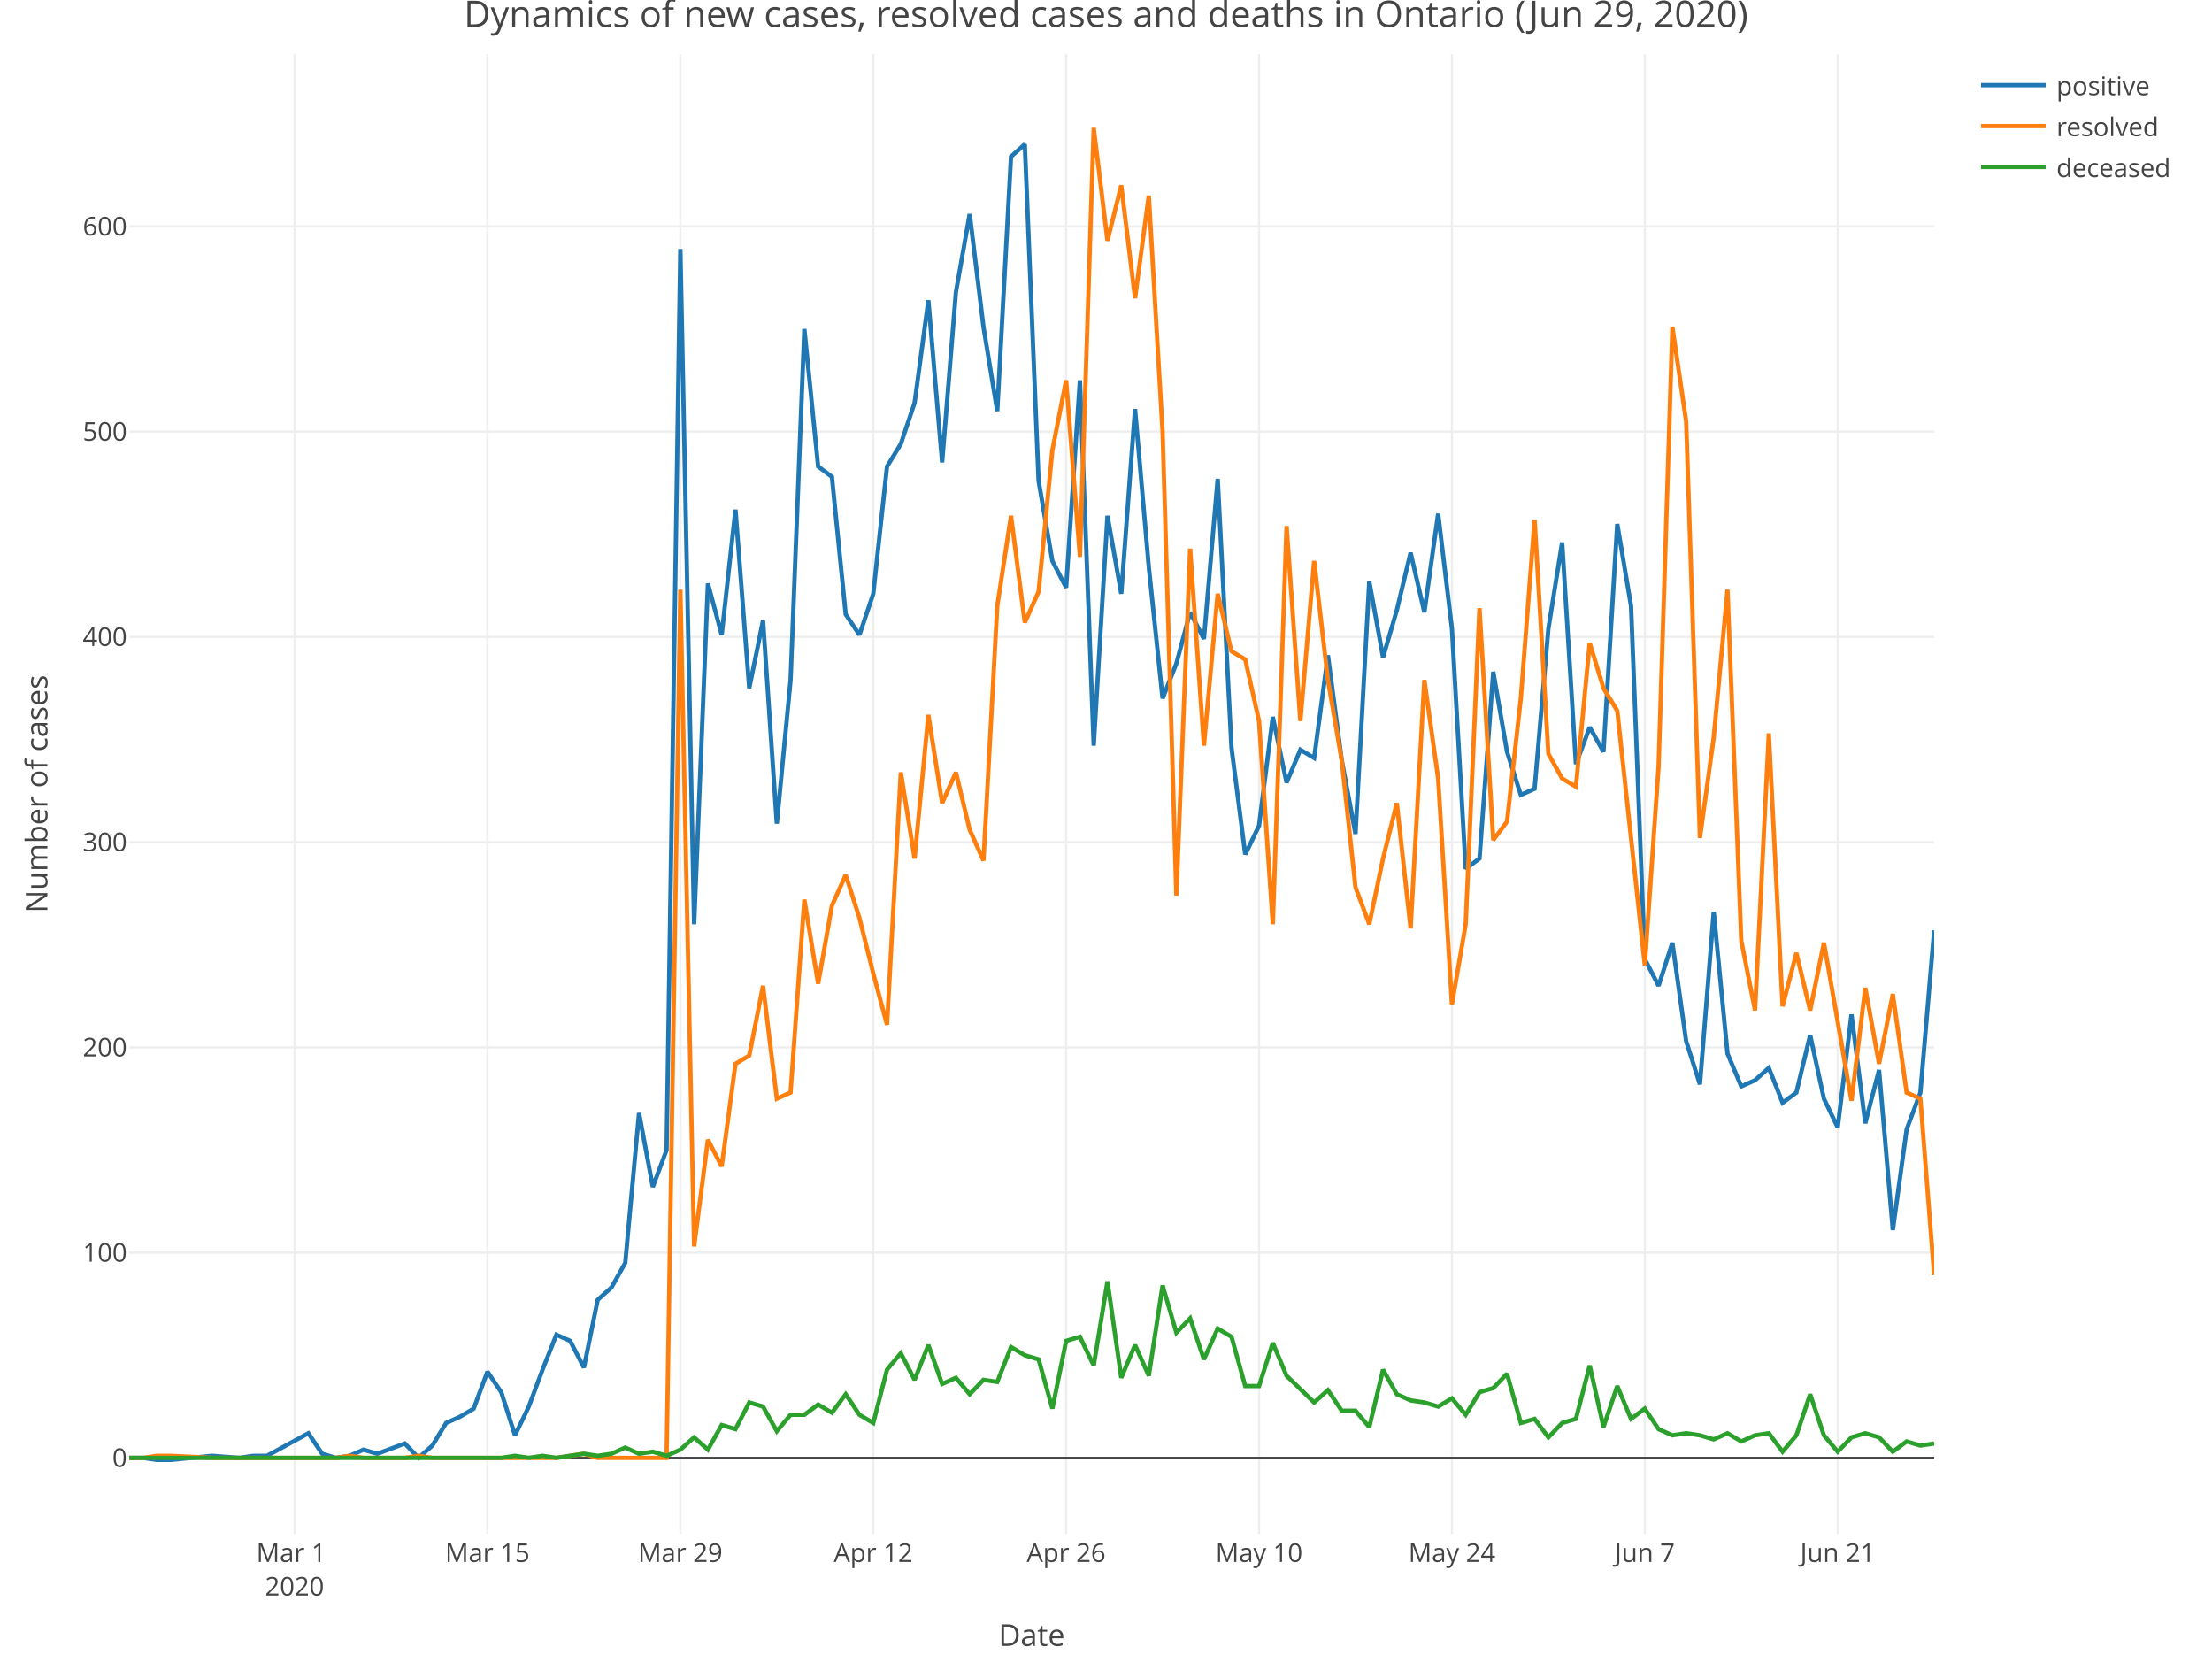
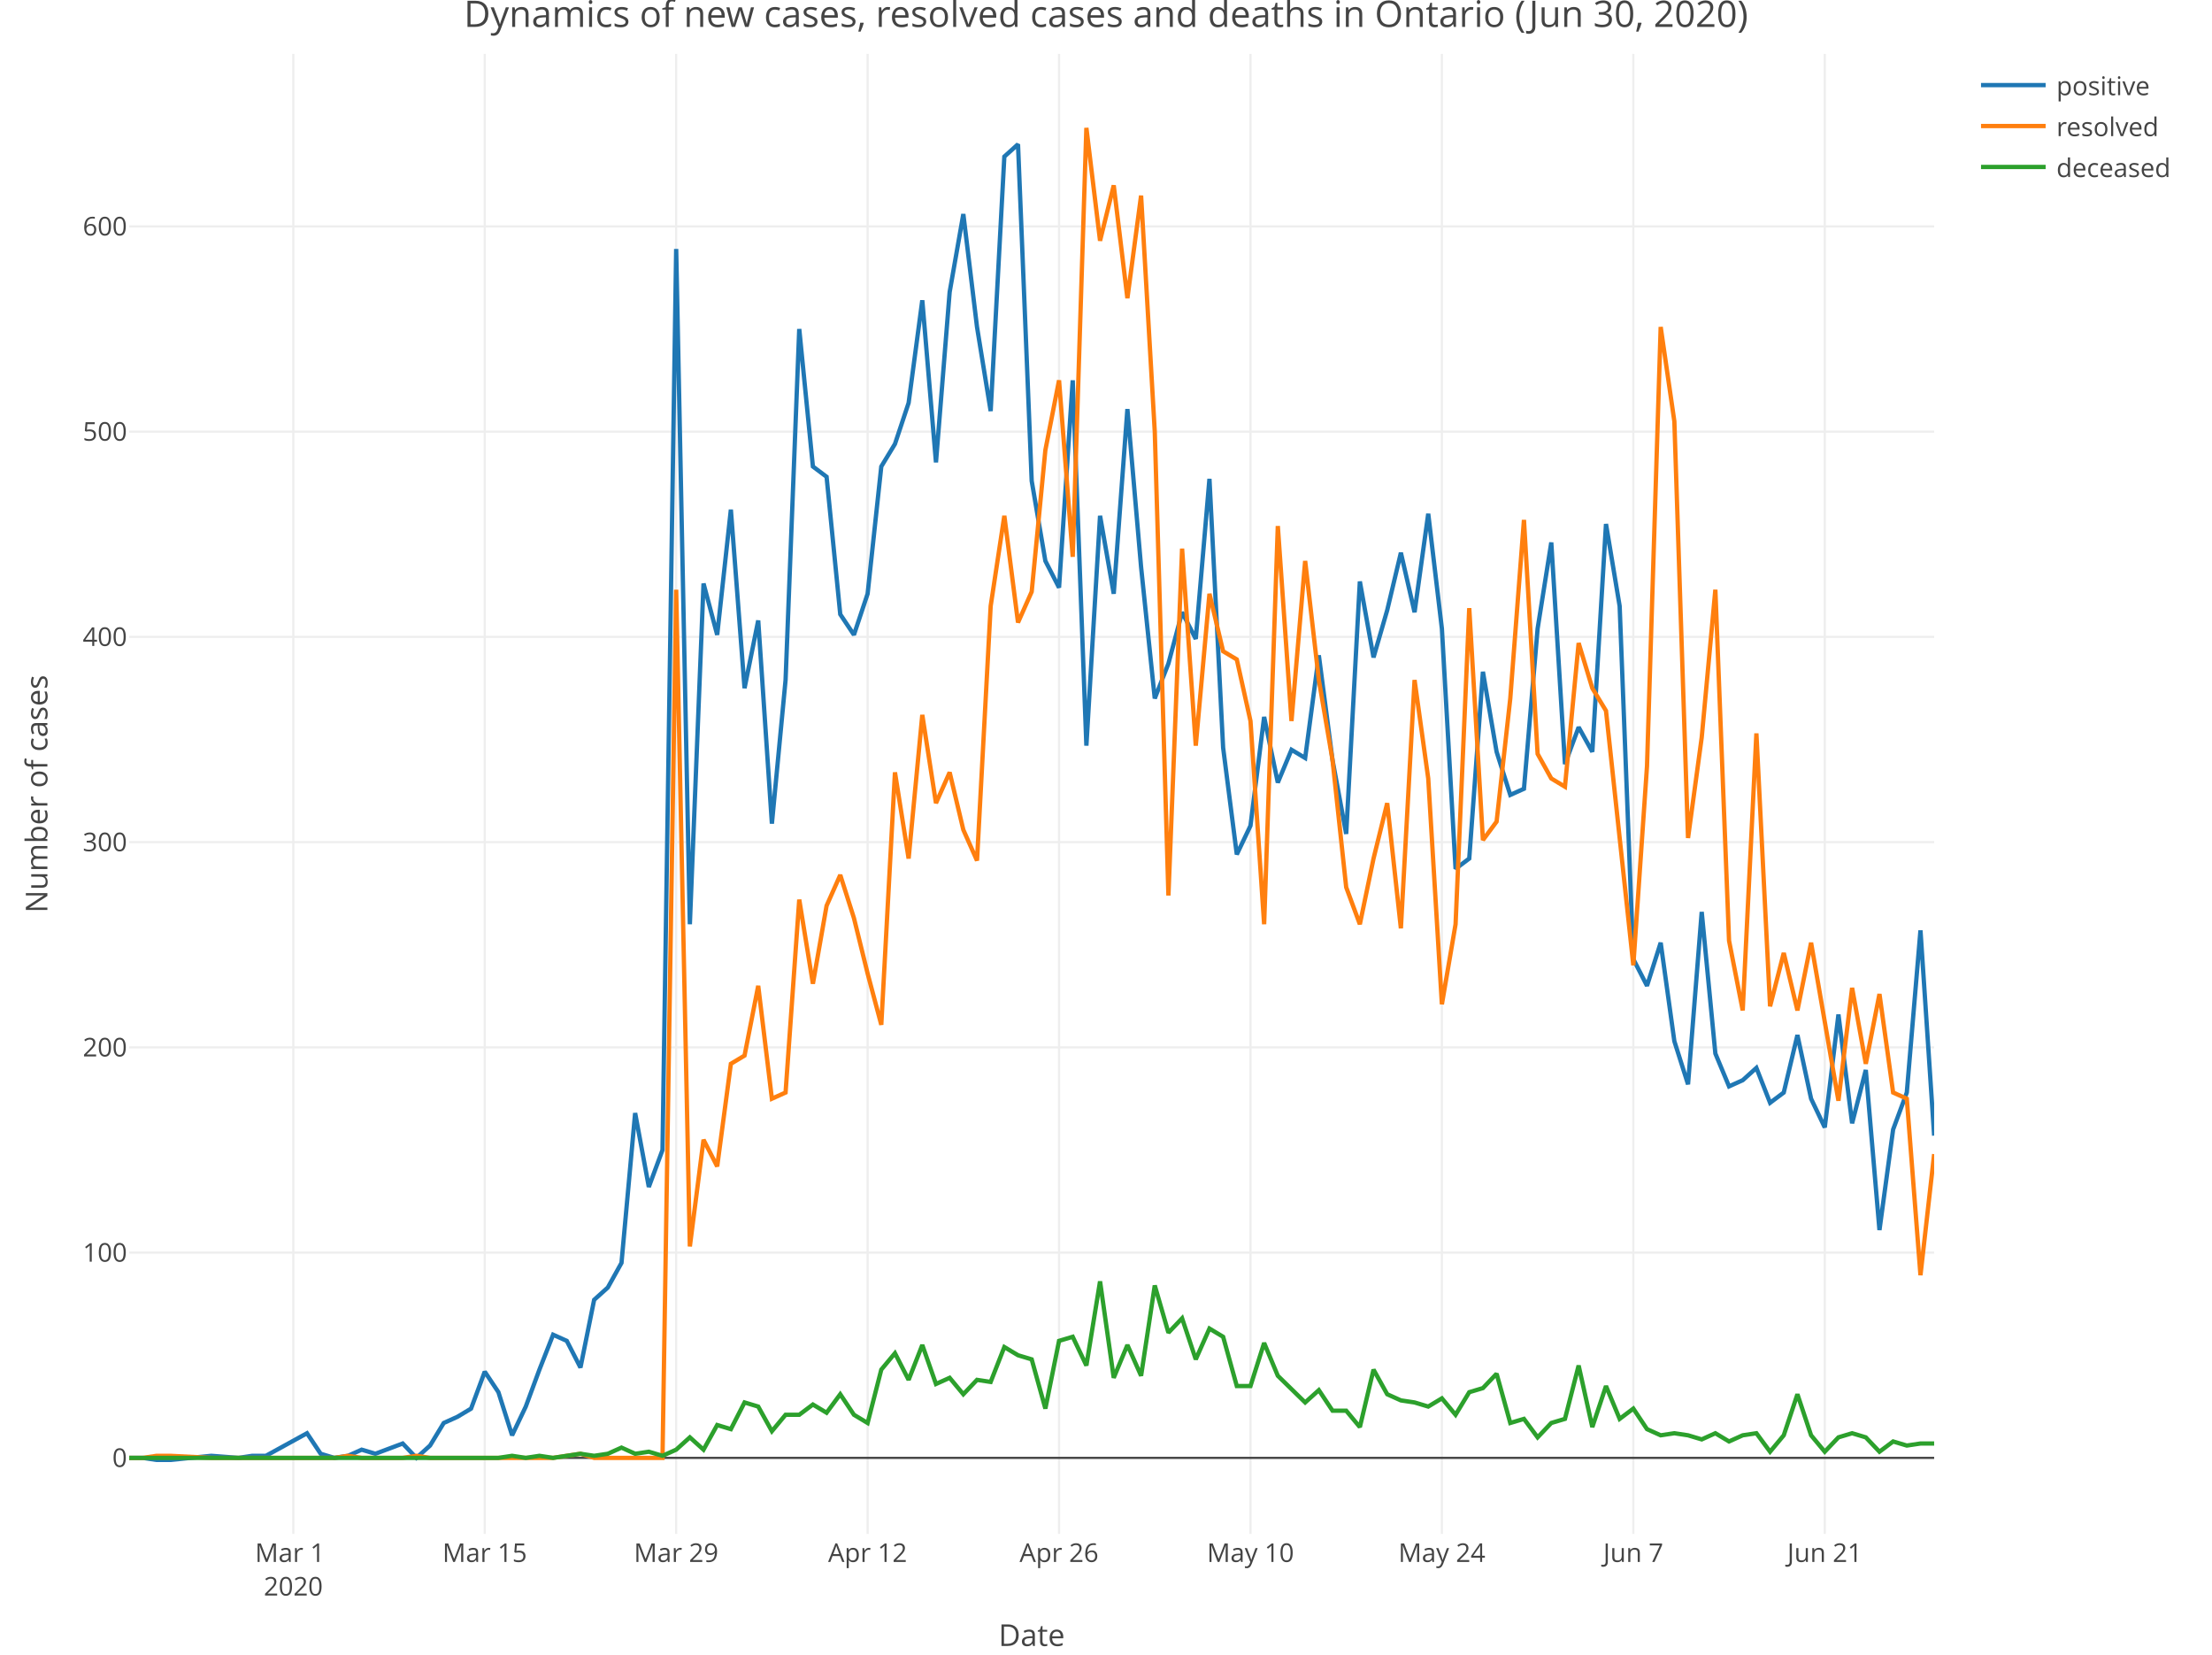
<svg xmlns="http://www.w3.org/2000/svg" class="main-svg" width="1027" height="768" style="" viewBox="0 0 1027 768">
  <rect x="0" y="0" width="1027" height="768" style="fill: rgb(255, 255, 255); fill-opacity: 1;" />
-   <defs id="defs-26d719">
+   <defs id="defs-97596e">
    <g class="clips">
-       <clipPath id="clip26d719xyplot" class="plotclip">
+       <clipPath id="clip97596exyplot" class="plotclip">
        <rect width="838" height="687" />
      </clipPath>
-       <clipPath class="axesclip" id="clip26d719x">
+       <clipPath class="axesclip" id="clip97596ex">
        <rect x="60" y="0" width="838" height="768" />
      </clipPath>
-       <clipPath class="axesclip" id="clip26d719y">
+       <clipPath class="axesclip" id="clip97596ey">
        <rect x="0" y="25" width="1027" height="687" />
      </clipPath>
-       <clipPath class="axesclip" id="clip26d719xy">
+       <clipPath class="axesclip" id="clip97596exy">
        <rect x="60" y="25" width="838" height="687" />
      </clipPath>
    </g>
    <g class="gradients" />
  </defs>
  <g class="bglayer" />
  <g class="layer-below">
    <g class="imagelayer" />
    <g class="shapelayer" />
  </g>
  <g class="cartesianlayer">
    <g class="subplot xy">
      <g class="layer-subplot">
        <g class="shapelayer" />
        <g class="imagelayer" />
      </g>
      <g class="gridlayer">
        <g class="x">
-           <path class="xgrid crisp" transform="translate(136.76,0)" d="M0,25v687" style="stroke: rgb(238, 238, 238); stroke-opacity: 1; stroke-width: 1px;" />
-           <path class="xgrid crisp" transform="translate(226.32,0)" d="M0,25v687" style="stroke: rgb(238, 238, 238); stroke-opacity: 1; stroke-width: 1px;" />
-           <path class="xgrid crisp" transform="translate(315.88,0)" d="M0,25v687" style="stroke: rgb(238, 238, 238); stroke-opacity: 1; stroke-width: 1px;" />
-           <path class="xgrid crisp" transform="translate(405.44,0)" d="M0,25v687" style="stroke: rgb(238, 238, 238); stroke-opacity: 1; stroke-width: 1px;" />
-           <path class="xgrid crisp" transform="translate(494.99,0)" d="M0,25v687" style="stroke: rgb(238, 238, 238); stroke-opacity: 1; stroke-width: 1px;" />
-           <path class="xgrid crisp" transform="translate(584.55,0)" d="M0,25v687" style="stroke: rgb(238, 238, 238); stroke-opacity: 1; stroke-width: 1px;" />
-           <path class="xgrid crisp" transform="translate(674.11,0)" d="M0,25v687" style="stroke: rgb(238, 238, 238); stroke-opacity: 1; stroke-width: 1px;" />
-           <path class="xgrid crisp" transform="translate(763.66,0)" d="M0,25v687" style="stroke: rgb(238, 238, 238); stroke-opacity: 1; stroke-width: 1px;" />
-           <path class="xgrid crisp" transform="translate(853.22,0)" d="M0,25v687" style="stroke: rgb(238, 238, 238); stroke-opacity: 1; stroke-width: 1px;" />
+           <path class="xgrid crisp" transform="translate(136.18,0)" d="M0,25v687" style="stroke: rgb(238, 238, 238); stroke-opacity: 1; stroke-width: 1px;" />
+           <path class="xgrid crisp" transform="translate(225.06,0)" d="M0,25v687" style="stroke: rgb(238, 238, 238); stroke-opacity: 1; stroke-width: 1px;" />
+           <path class="xgrid crisp" transform="translate(313.94,0)" d="M0,25v687" style="stroke: rgb(238, 238, 238); stroke-opacity: 1; stroke-width: 1px;" />
+           <path class="xgrid crisp" transform="translate(402.82,0)" d="M0,25v687" style="stroke: rgb(238, 238, 238); stroke-opacity: 1; stroke-width: 1px;" />
+           <path class="xgrid crisp" transform="translate(491.7,0)" d="M0,25v687" style="stroke: rgb(238, 238, 238); stroke-opacity: 1; stroke-width: 1px;" />
+           <path class="xgrid crisp" transform="translate(580.58,0)" d="M0,25v687" style="stroke: rgb(238, 238, 238); stroke-opacity: 1; stroke-width: 1px;" />
+           <path class="xgrid crisp" transform="translate(669.45,0)" d="M0,25v687" style="stroke: rgb(238, 238, 238); stroke-opacity: 1; stroke-width: 1px;" />
+           <path class="xgrid crisp" transform="translate(758.33,0)" d="M0,25v687" style="stroke: rgb(238, 238, 238); stroke-opacity: 1; stroke-width: 1px;" />
+           <path class="xgrid crisp" transform="translate(847.21,0)" d="M0,25v687" style="stroke: rgb(238, 238, 238); stroke-opacity: 1; stroke-width: 1px;" />
        </g>
        <g class="y">
          <path class="ygrid crisp" transform="translate(0,581.43)" d="M60,0h838" style="stroke: rgb(238, 238, 238); stroke-opacity: 1; stroke-width: 1px;" />
          <path class="ygrid crisp" transform="translate(0,486.16)" d="M60,0h838" style="stroke: rgb(238, 238, 238); stroke-opacity: 1; stroke-width: 1px;" />
          <path class="ygrid crisp" transform="translate(0,390.89)" d="M60,0h838" style="stroke: rgb(238, 238, 238); stroke-opacity: 1; stroke-width: 1px;" />
          <path class="ygrid crisp" transform="translate(0,295.62)" d="M60,0h838" style="stroke: rgb(238, 238, 238); stroke-opacity: 1; stroke-width: 1px;" />
          <path class="ygrid crisp" transform="translate(0,200.35)" d="M60,0h838" style="stroke: rgb(238, 238, 238); stroke-opacity: 1; stroke-width: 1px;" />
          <path class="ygrid crisp" transform="translate(0,105.08)" d="M60,0h838" style="stroke: rgb(238, 238, 238); stroke-opacity: 1; stroke-width: 1px;" />
        </g>
      </g>
      <g class="zerolinelayer">
        <path class="yzl zl crisp" transform="translate(0,676.7)" d="M60,0h838" style="stroke: rgb(68, 68, 68); stroke-opacity: 1; stroke-width: 1px;" />
      </g>
      <path class="xlines-below" />
      <path class="ylines-below" />
      <g class="overlines-below" />
      <g class="xaxislayer-below" />
      <g class="yaxislayer-below" />
      <g class="overaxes-below" />
-       <g class="plot" transform="translate(60, 25)" clip-path="url('#clip26d719xyplot')">
+       <g class="plot" transform="translate(60, 25)" clip-path="url('#clip97596exyplot')">
        <g class="scatterlayer mlayer">
-           <g class="trace scatter trace3f5708" style="stroke-miterlimit: 2; opacity: 1;">
+           <g class="trace scatter trace40c49a" style="stroke-miterlimit: 2; opacity: 1;">
            <g class="fills" />
            <g class="errorbars" />
            <g class="lines">
-               <path class="js-line" d="M0,651.7L6.4,651.7L12.79,652.65L19.19,652.65L38.38,650.74L51.18,651.7L57.57,650.74L63.97,650.74L83.16,640.26L89.56,649.79L95.95,651.7L102.35,650.74L108.75,647.89L115.15,649.79L127.94,645.03L134.34,651.7L140.73,645.98L147.13,635.5L153.53,632.64L159.92,628.83L166.32,611.68L172.72,621.21L179.11,641.22L185.51,627.88L191.91,610.73L198.31,594.54L204.7,597.39L211.1,609.78L217.5,578.34L223.89,572.62L230.29,561.19L236.69,491.64L243.08,525.94L249.48,508.79L255.88,90.56L262.27,404L268.67,245.85L275.07,269.67L281.47,211.55L287.86,294.44L294.26,263L300.66,357.31L307.05,290.63L313.45,127.71L319.85,191.54L326.24,196.31L332.64,260.14L339.04,269.67L345.44,250.61L351.83,191.54L358.23,181.07L364.63,162.01L371.02,114.38L377.42,189.64L383.82,110.57L390.21,74.36L396.61,126.76L403.01,165.82L409.4,47.69L415.8,41.97L422.2,198.21L428.6,235.37L434.99,247.75L441.39,151.53L447.79,321.11L454.18,214.41L460.58,250.61L466.98,164.87L473.37,238.23L479.77,299.2L486.17,283L492.56,259.19L498.96,271.57L505.36,197.26L511.76,322.06L518.15,371.6L524.55,358.27L530.95,307.77L537.34,338.26L543.74,323.02L550.14,326.83L556.53,279.19L562.93,327.78L569.33,362.08L575.73,244.9L582.12,280.15L588.52,258.23L594.92,231.56L601.31,259.19L607.71,213.46L614.11,266.81L620.5,378.27L626.9,373.51L633.3,286.81L639.69,323.97L646.09,343.98L652.49,341.12L658.89,266.81L665.28,226.79L671.68,329.69L678.08,312.54L684.47,323.97L690.87,218.22L697.27,256.33L703.66,420.19L710.06,432.58L716.46,412.57L722.85,458.3L729.25,478.31L735.65,398.28L742.05,464.02L748.44,479.26L754.84,476.4L761.24,470.68L767.63,486.88L774.03,482.12L780.43,455.44L786.82,484.98L793.22,498.31L799.62,445.91L806.02,496.41L812.41,471.64L818.81,545.95L825.21,499.27L831.6,482.12L838,406.85" style="vector-effect: non-scaling-stroke; fill: none; stroke: rgb(31, 119, 180); stroke-opacity: 1; stroke-width: 2px; opacity: 1;" />
+               <path class="js-line" d="M0,651.7L6.35,651.7L12.7,652.65L19.05,652.65L38.09,650.74L50.79,651.7L57.14,650.74L63.48,650.74L82.53,640.26L88.88,649.79L95.23,651.7L101.58,650.74L107.92,647.89L114.27,649.79L126.97,645.03L133.32,651.7L139.67,645.98L146.02,635.5L152.36,632.64L158.71,628.83L165.06,611.68L171.41,621.21L177.76,641.22L184.11,627.88L190.45,610.73L196.8,594.54L203.15,597.39L209.5,609.78L215.85,578.34L222.2,572.62L228.55,561.19L234.89,491.64L241.24,525.94L247.59,508.79L253.94,90.56L260.29,404L266.64,245.85L272.98,269.67L279.33,211.55L285.68,294.44L292.03,263L298.38,357.31L304.73,290.63L311.08,127.71L317.42,191.54L323.77,196.31L330.12,260.14L336.47,269.67L342.82,250.61L349.17,191.54L355.52,181.07L361.86,162.01L368.21,114.38L374.56,189.64L380.91,110.57L387.26,74.36L393.61,126.76L399.95,165.82L406.3,47.69L412.65,41.97L419,198.21L425.35,235.37L431.7,247.75L438.05,151.53L444.39,321.11L450.74,214.41L457.09,250.61L463.44,164.87L469.79,238.23L476.14,299.2L482.48,283L488.83,259.19L495.18,271.57L501.53,197.26L507.88,322.06L514.23,371.6L520.58,358.27L526.92,307.77L533.27,338.26L539.62,323.02L545.97,326.83L552.32,279.19L558.67,327.78L565.02,362.08L571.36,244.9L577.71,280.15L584.06,258.23L590.41,231.56L596.76,259.19L603.11,213.46L609.45,266.81L615.8,378.27L622.15,373.51L628.5,286.81L634.85,323.97L641.2,343.98L647.55,341.12L653.89,266.81L660.24,226.79L666.59,329.69L672.94,312.54L679.29,323.97L685.64,218.22L691.98,256.33L698.33,420.19L704.68,432.58L711.03,412.57L717.38,458.3L723.73,478.31L730.08,398.28L736.42,464.02L742.77,479.26L749.12,476.4L755.47,470.68L761.82,486.88L768.17,482.12L774.52,455.44L780.86,484.98L787.21,498.31L793.56,445.91L799.91,496.41L806.26,471.64L812.61,545.95L818.95,499.27L825.3,482.12L831.65,406.85L838,502.12" style="vector-effect: non-scaling-stroke; fill: none; stroke: rgb(31, 119, 180); stroke-opacity: 1; stroke-width: 2px; opacity: 1;" />
            </g>
            <g class="points" />
            <g class="text" />
          </g>
-           <g class="trace scatter tracef3fd5f" style="stroke-miterlimit: 2; opacity: 1;">
+           <g class="trace scatter trace48da63" style="stroke-miterlimit: 2; opacity: 1;">
            <g class="fills" />
            <g class="errorbars" />
            <g class="lines">
-               <path class="js-line" d="M0,651.7L6.4,651.7L12.79,650.74L19.19,650.74L38.38,651.7L95.95,651.7L102.35,650.74L108.75,651.7L115.15,651.7L127.94,651.7L134.34,650.74L140.73,651.7L147.13,651.7L198.31,651.7L204.7,650.74L211.1,649.79L217.5,651.7L249.48,651.7L255.88,248.71L262.27,553.57L268.67,504.03L275.07,516.41L281.47,468.78L287.86,464.97L294.26,432.58L300.66,484.98L307.05,482.12L313.45,392.56L319.85,431.62L326.24,395.42L332.64,381.13L339.04,401.14L345.44,426.86L351.83,450.68L358.23,333.5L364.63,373.51L371.02,306.82L377.42,347.79L383.82,333.5L390.21,360.17L396.61,374.46L403.01,256.33L409.4,214.41L415.8,263.95L422.2,249.66L428.6,183.92L434.99,151.53L441.39,233.46L447.79,34.35L454.18,86.75L460.58,61.03L466.98,113.42L473.37,65.79L479.77,175.35L486.17,390.66L492.56,229.65L498.96,321.11L505.36,250.61L511.76,277.29L518.15,281.1L524.55,309.68L530.95,404L537.34,219.17L543.74,309.68L550.14,235.37L556.53,290.63L562.93,327.78L569.33,386.85L575.73,404L582.12,373.51L588.52,347.79L594.92,405.9L601.31,290.63L607.71,336.35L614.11,441.15L620.5,404L626.9,257.28L633.3,364.94L639.69,356.36L646.09,299.2L652.49,216.32L658.89,324.92L665.28,336.35L671.68,340.17L678.08,273.48L684.47,294.44L690.87,304.92L703.66,423.05L710.06,330.64L716.46,126.76L722.85,170.59L729.25,363.98L735.65,317.3L742.05,248.71L748.44,411.62L754.84,444.01L761.24,315.4L767.63,442.1L774.03,417.33L780.43,444.01L786.82,412.57L799.62,485.93L806.02,433.53L812.41,468.78L818.81,436.39L825.21,482.12L831.6,484.98L838,566.91" style="vector-effect: non-scaling-stroke; fill: none; stroke: rgb(255, 127, 14); stroke-opacity: 1; stroke-width: 2px; opacity: 1;" />
+               <path class="js-line" d="M0,651.7L6.35,651.7L12.7,650.74L19.05,650.74L38.09,651.7L95.23,651.7L101.58,650.74L107.92,651.7L114.27,651.7L126.97,651.7L133.32,650.74L139.67,651.7L146.02,651.7L196.8,651.7L203.15,650.74L209.5,649.79L215.85,651.7L247.59,651.7L253.94,248.71L260.29,553.57L266.64,504.03L272.98,516.41L279.33,468.78L285.68,464.97L292.03,432.58L298.38,484.98L304.73,482.12L311.08,392.56L317.42,431.62L323.77,395.42L330.12,381.13L336.47,401.14L342.82,426.86L349.17,450.68L355.52,333.5L361.86,373.51L368.21,306.82L374.56,347.79L380.91,333.5L387.26,360.17L393.61,374.46L399.95,256.33L406.3,214.41L412.65,263.95L419,249.66L425.35,183.92L431.7,151.53L438.05,233.46L444.39,34.35L450.74,86.75L457.09,61.03L463.44,113.42L469.79,65.79L476.14,175.35L482.48,390.66L488.83,229.65L495.18,321.11L501.53,250.61L507.88,277.29L514.23,281.1L520.58,309.68L526.92,404L533.27,219.17L539.62,309.68L545.97,235.37L552.32,290.63L558.67,327.78L565.02,386.85L571.36,404L577.71,373.51L584.06,347.79L590.41,405.9L596.76,290.63L603.11,336.35L609.45,441.15L615.8,404L622.15,257.28L628.5,364.94L634.85,356.36L641.2,299.2L647.55,216.32L653.89,324.92L660.24,336.35L666.59,340.17L672.94,273.48L679.29,294.44L685.64,304.92L698.33,423.05L704.68,330.64L711.03,126.76L717.38,170.59L723.73,363.98L730.08,317.3L736.42,248.71L742.77,411.62L749.12,444.01L755.47,315.4L761.82,442.1L768.17,417.33L774.52,444.01L780.86,412.57L793.56,485.93L799.91,433.53L806.26,468.78L812.61,436.39L818.95,482.12L825.3,484.98L831.65,566.91L838,510.7" style="vector-effect: non-scaling-stroke; fill: none; stroke: rgb(255, 127, 14); stroke-opacity: 1; stroke-width: 2px; opacity: 1;" />
            </g>
            <g class="points" />
            <g class="text" />
          </g>
-           <g class="trace scatter trace56d0e1" style="stroke-miterlimit: 2; opacity: 1;">
+           <g class="trace scatter trace7e7957" style="stroke-miterlimit: 2; opacity: 1;">
            <g class="fills" />
            <g class="errorbars" />
            <g class="lines">
-               <path class="js-line" d="M0,651.7L172.72,651.7L179.11,650.74L185.51,651.7L191.91,650.74L198.31,651.7L204.7,650.74L211.1,649.79L217.5,650.74L223.89,649.79L230.29,646.93L236.69,649.79L243.08,648.84L249.48,650.74L255.88,647.89L262.27,642.17L268.67,647.89L275.07,636.45L281.47,638.36L287.86,625.97L294.26,627.88L300.66,639.31L307.05,631.69L313.45,631.69L319.85,626.93L326.24,630.74L332.64,622.16L339.04,631.69L345.44,635.5L351.83,610.73L358.23,603.11L364.63,615.49L371.02,599.3L377.42,617.4L383.82,614.54L390.21,622.16L396.61,615.49L403.01,616.45L409.4,600.25L415.8,604.06L422.2,605.97L428.6,628.83L434.99,597.39L441.39,595.49L447.79,608.83L454.18,569.77L460.58,614.54L466.98,599.3L473.37,613.59L479.77,571.67L486.17,593.58L492.56,586.91L498.96,605.97L505.36,591.68L511.76,595.49L518.15,618.35L524.55,618.35L530.95,598.35L537.34,613.59L550.14,625.97L556.53,620.26L562.93,629.79L569.33,629.79L575.73,637.41L582.12,610.73L588.52,622.16L594.92,625.02L601.31,625.97L607.71,627.88L614.11,624.07L620.5,631.69L626.9,621.21L633.3,619.31L639.69,612.64L646.09,635.5L652.49,633.6L658.89,642.17L665.28,635.5L671.68,633.6L678.08,608.83L684.47,637.41L690.87,618.35L697.27,633.6L703.66,628.83L710.06,638.36L716.46,641.22L722.85,640.26L729.25,641.22L735.65,643.12L742.05,640.26L748.44,644.08L754.84,641.22L761.24,640.26L767.63,648.84L774.03,641.22L780.43,622.16L786.82,641.22L793.22,648.84L799.62,642.17L806.02,640.26L812.41,642.17L818.81,648.84L825.21,644.08L831.6,645.98L838,645.03" style="vector-effect: non-scaling-stroke; fill: none; stroke: rgb(44, 160, 44); stroke-opacity: 1; stroke-width: 2px; opacity: 1;" />
+               <path class="js-line" d="M0,651.7L171.41,651.7L177.76,650.74L184.11,651.7L190.45,650.74L196.8,651.7L203.15,650.74L209.5,649.79L215.85,650.74L222.2,649.79L228.55,646.93L234.89,649.79L241.24,648.84L247.59,650.74L253.94,647.89L260.29,642.17L266.64,647.89L272.98,636.45L279.33,638.36L285.68,625.97L292.03,627.88L298.38,639.31L304.73,631.69L311.08,631.69L317.42,626.93L323.77,630.74L330.12,622.16L336.47,631.69L342.82,635.5L349.17,610.73L355.52,603.11L361.86,615.49L368.21,599.3L374.56,617.4L380.91,614.54L387.26,622.16L393.61,615.49L399.95,616.45L406.3,600.25L412.65,604.06L419,605.97L425.35,628.83L431.7,597.39L438.05,595.49L444.39,608.83L450.74,569.77L457.09,614.54L463.44,599.3L469.79,613.59L476.14,571.67L482.48,593.58L488.83,586.91L495.18,605.97L501.53,591.68L507.88,595.49L514.23,618.35L520.58,618.35L526.92,598.35L533.27,613.59L545.97,625.97L552.32,620.26L558.67,629.79L565.02,629.79L571.36,637.41L577.71,610.73L584.06,622.16L590.41,625.02L596.76,625.97L603.11,627.88L609.45,624.07L615.8,631.69L622.15,621.21L628.5,619.31L634.85,612.64L641.2,635.5L647.55,633.6L653.89,642.17L660.24,635.5L666.59,633.6L672.94,608.83L679.29,637.41L685.64,618.35L691.98,633.6L698.33,628.83L704.68,638.36L711.03,641.22L717.38,640.26L723.73,641.22L730.08,643.12L736.42,640.26L742.77,644.08L749.12,641.22L755.47,640.26L761.82,648.84L768.17,641.22L774.52,622.16L780.86,641.22L787.21,648.84L793.56,642.17L799.91,640.26L806.26,642.17L812.61,648.84L818.95,644.08L825.3,645.98L831.65,645.03L838,645.03" style="vector-effect: non-scaling-stroke; fill: none; stroke: rgb(44, 160, 44); stroke-opacity: 1; stroke-width: 2px; opacity: 1;" />
            </g>
            <g class="points" />
            <g class="text" />
          </g>
        </g>
      </g>
      <g class="overplot" />
      <path class="xlines-above crisp" style="fill: none;" d="M0,0" />
      <path class="ylines-above crisp" style="fill: none;" d="M0,0" />
      <g class="overlines-above" />
      <g class="xaxislayer-above">
        <g class="xtick">
-           <text text-anchor="middle" x="0" y="725" transform="translate(136.76,0)" style="font-family: 'Open Sans', verdana, arial, sans-serif; font-size: 12px; fill: rgb(68, 68, 68); fill-opacity: 1; white-space: pre;">
+           <text text-anchor="middle" x="0" y="725" transform="translate(136.18,0)" style="font-family: 'Open Sans', verdana, arial, sans-serif; font-size: 12px; fill: rgb(68, 68, 68); fill-opacity: 1; white-space: pre;">
            <tspan class="line" dy="0em" x="0" y="725">Mar 1</tspan>
            <tspan class="line" dy="1.3em" x="0" y="725">2020</tspan>
          </text>
        </g>
        <g class="xtick">
-           <text text-anchor="middle" x="0" y="725" transform="translate(226.32,0)" style="font-family: 'Open Sans', verdana, arial, sans-serif; font-size: 12px; fill: rgb(68, 68, 68); fill-opacity: 1; white-space: pre;">Mar 15</text>
-         </g>
-         <g class="xtick">
-           <text text-anchor="middle" x="0" y="725" transform="translate(315.88,0)" style="font-family: 'Open Sans', verdana, arial, sans-serif; font-size: 12px; fill: rgb(68, 68, 68); fill-opacity: 1; white-space: pre;">Mar 29</text>
-         </g>
-         <g class="xtick">
-           <text text-anchor="middle" x="0" y="725" transform="translate(405.44,0)" style="font-family: 'Open Sans', verdana, arial, sans-serif; font-size: 12px; fill: rgb(68, 68, 68); fill-opacity: 1; white-space: pre;">Apr 12</text>
-         </g>
-         <g class="xtick">
-           <text text-anchor="middle" x="0" y="725" transform="translate(494.99,0)" style="font-family: 'Open Sans', verdana, arial, sans-serif; font-size: 12px; fill: rgb(68, 68, 68); fill-opacity: 1; white-space: pre;">Apr 26</text>
-         </g>
-         <g class="xtick">
-           <text text-anchor="middle" x="0" y="725" transform="translate(584.55,0)" style="font-family: 'Open Sans', verdana, arial, sans-serif; font-size: 12px; fill: rgb(68, 68, 68); fill-opacity: 1; white-space: pre;">May 10</text>
-         </g>
-         <g class="xtick">
-           <text text-anchor="middle" x="0" y="725" transform="translate(674.11,0)" style="font-family: 'Open Sans', verdana, arial, sans-serif; font-size: 12px; fill: rgb(68, 68, 68); fill-opacity: 1; white-space: pre;">May 24</text>
-         </g>
-         <g class="xtick">
-           <text text-anchor="middle" x="0" y="725" transform="translate(763.66,0)" style="font-family: 'Open Sans', verdana, arial, sans-serif; font-size: 12px; fill: rgb(68, 68, 68); fill-opacity: 1; white-space: pre;">Jun 7</text>
-         </g>
-         <g class="xtick">
-           <text text-anchor="middle" x="0" y="725" transform="translate(853.22,0)" style="font-family: 'Open Sans', verdana, arial, sans-serif; font-size: 12px; fill: rgb(68, 68, 68); fill-opacity: 1; white-space: pre;">Jun 21</text>
+           <text text-anchor="middle" x="0" y="725" transform="translate(225.06,0)" style="font-family: 'Open Sans', verdana, arial, sans-serif; font-size: 12px; fill: rgb(68, 68, 68); fill-opacity: 1; white-space: pre;">Mar 15</text>
+         </g>
+         <g class="xtick">
+           <text text-anchor="middle" x="0" y="725" transform="translate(313.94,0)" style="font-family: 'Open Sans', verdana, arial, sans-serif; font-size: 12px; fill: rgb(68, 68, 68); fill-opacity: 1; white-space: pre;">Mar 29</text>
+         </g>
+         <g class="xtick">
+           <text text-anchor="middle" x="0" y="725" transform="translate(402.82,0)" style="font-family: 'Open Sans', verdana, arial, sans-serif; font-size: 12px; fill: rgb(68, 68, 68); fill-opacity: 1; white-space: pre;">Apr 12</text>
+         </g>
+         <g class="xtick">
+           <text text-anchor="middle" x="0" y="725" transform="translate(491.7,0)" style="font-family: 'Open Sans', verdana, arial, sans-serif; font-size: 12px; fill: rgb(68, 68, 68); fill-opacity: 1; white-space: pre;">Apr 26</text>
+         </g>
+         <g class="xtick">
+           <text text-anchor="middle" x="0" y="725" transform="translate(580.58,0)" style="font-family: 'Open Sans', verdana, arial, sans-serif; font-size: 12px; fill: rgb(68, 68, 68); fill-opacity: 1; white-space: pre;">May 10</text>
+         </g>
+         <g class="xtick">
+           <text text-anchor="middle" x="0" y="725" transform="translate(669.45,0)" style="font-family: 'Open Sans', verdana, arial, sans-serif; font-size: 12px; fill: rgb(68, 68, 68); fill-opacity: 1; white-space: pre;">May 24</text>
+         </g>
+         <g class="xtick">
+           <text text-anchor="middle" x="0" y="725" transform="translate(758.33,0)" style="font-family: 'Open Sans', verdana, arial, sans-serif; font-size: 12px; fill: rgb(68, 68, 68); fill-opacity: 1; white-space: pre;">Jun 7</text>
+         </g>
+         <g class="xtick">
+           <text text-anchor="middle" x="0" y="725" transform="translate(847.21,0)" style="font-family: 'Open Sans', verdana, arial, sans-serif; font-size: 12px; fill: rgb(68, 68, 68); fill-opacity: 1; white-space: pre;">Jun 21</text>
        </g>
      </g>
      <g class="yaxislayer-above">
        <g class="ytick">
          <text text-anchor="end" x="59" y="4.2" transform="translate(0,676.7)" style="font-family: 'Open Sans', verdana, arial, sans-serif; font-size: 12px; fill: rgb(68, 68, 68); fill-opacity: 1; white-space: pre;">0</text>
        </g>
        <g class="ytick">
          <text text-anchor="end" x="59" y="4.2" transform="translate(0,581.43)" style="font-family: 'Open Sans', verdana, arial, sans-serif; font-size: 12px; fill: rgb(68, 68, 68); fill-opacity: 1; white-space: pre;">100</text>
        </g>
        <g class="ytick">
          <text text-anchor="end" x="59" y="4.2" transform="translate(0,486.16)" style="font-family: 'Open Sans', verdana, arial, sans-serif; font-size: 12px; fill: rgb(68, 68, 68); fill-opacity: 1; white-space: pre;">200</text>
        </g>
        <g class="ytick">
          <text text-anchor="end" x="59" y="4.2" transform="translate(0,390.89)" style="font-family: 'Open Sans', verdana, arial, sans-serif; font-size: 12px; fill: rgb(68, 68, 68); fill-opacity: 1; white-space: pre;">300</text>
        </g>
        <g class="ytick">
          <text text-anchor="end" x="59" y="4.2" transform="translate(0,295.62)" style="font-family: 'Open Sans', verdana, arial, sans-serif; font-size: 12px; fill: rgb(68, 68, 68); fill-opacity: 1; white-space: pre;">400</text>
        </g>
        <g class="ytick">
          <text text-anchor="end" x="59" y="4.2" transform="translate(0,200.35)" style="font-family: 'Open Sans', verdana, arial, sans-serif; font-size: 12px; fill: rgb(68, 68, 68); fill-opacity: 1; white-space: pre;">500</text>
        </g>
        <g class="ytick">
          <text text-anchor="end" x="59" y="4.2" transform="translate(0,105.08)" style="font-family: 'Open Sans', verdana, arial, sans-serif; font-size: 12px; fill: rgb(68, 68, 68); fill-opacity: 1; white-space: pre;">600</text>
        </g>
      </g>
      <g class="overaxes-above" />
    </g>
  </g>
  <g class="polarlayer" />
  <g class="ternarylayer" />
  <g class="geolayer" />
  <g class="funnelarealayer" />
  <g class="pielayer" />
  <g class="treemaplayer" />
  <g class="sunburstlayer" />
  <g class="glimages" />
-   <defs id="topdefs-26d719">
+   <defs id="topdefs-97596e">
    <g class="clips" />
-     <clipPath id="legend26d719">
+     <clipPath id="legend97596e">
      <rect width="102" height="67" x="0" y="0" />
    </clipPath>
  </defs>
  <g class="layer-above">
    <g class="imagelayer" />
    <g class="shapelayer" />
  </g>
  <g class="infolayer">
    <g class="legend" pointer-events="all" transform="translate(914.76, 25)">
      <rect class="bg" shape-rendering="crispEdges" style="stroke: rgb(68, 68, 68); stroke-opacity: 1; fill: rgb(255, 255, 255); fill-opacity: 1; stroke-width: 0px;" width="102" height="67" x="0" y="0" />
-       <g class="scrollbox" transform="translate(0, 0)" clip-path="url('#legend26d719')">
+       <g class="scrollbox" transform="translate(0, 0)" clip-path="url('#legend97596e')">
        <g class="groups">
          <g class="traces" style="opacity: 1;" transform="translate(0, 14.5)">
            <text class="legendtext user-select-none" text-anchor="start" x="40" y="4.68" style="font-family: 'Open Sans', verdana, arial, sans-serif; font-size: 12px; fill: rgb(68, 68, 68); fill-opacity: 1; white-space: pre;">positive</text>
            <g class="layers" style="opacity: 1;">
              <g class="legendfill" />
              <g class="legendlines">
                <path class="js-line" d="M5,0h30" style="fill: none; stroke: rgb(31, 119, 180); stroke-opacity: 1; stroke-width: 2px;" />
              </g>
              <g class="legendsymbols">
                <g class="legendpoints" />
              </g>
            </g>
            <rect class="legendtoggle" pointer-events="all" x="0" y="-9.5" width="96.109" height="19" style="cursor: pointer; fill: rgb(0, 0, 0); fill-opacity: 0;" />
          </g>
          <g class="traces" style="opacity: 1;" transform="translate(0, 33.5)">
            <text class="legendtext user-select-none" text-anchor="start" x="40" y="4.68" style="font-family: 'Open Sans', verdana, arial, sans-serif; font-size: 12px; fill: rgb(68, 68, 68); fill-opacity: 1; white-space: pre;">resolved</text>
            <g class="layers" style="opacity: 1;">
              <g class="legendfill" />
              <g class="legendlines">
                <path class="js-line" d="M5,0h30" style="fill: none; stroke: rgb(255, 127, 14); stroke-opacity: 1; stroke-width: 2px;" />
              </g>
              <g class="legendsymbols">
                <g class="legendpoints" />
              </g>
            </g>
            <rect class="legendtoggle" pointer-events="all" x="0" y="-9.5" width="96.109" height="19" style="cursor: pointer; fill: rgb(0, 0, 0); fill-opacity: 0;" />
          </g>
          <g class="traces" style="opacity: 1;" transform="translate(0, 52.5)">
            <text class="legendtext user-select-none" text-anchor="start" x="40" y="4.68" style="font-family: 'Open Sans', verdana, arial, sans-serif; font-size: 12px; fill: rgb(68, 68, 68); fill-opacity: 1; white-space: pre;">deceased</text>
            <g class="layers" style="opacity: 1;">
              <g class="legendfill" />
              <g class="legendlines">
                <path class="js-line" d="M5,0h30" style="fill: none; stroke: rgb(44, 160, 44); stroke-opacity: 1; stroke-width: 2px;" />
              </g>
              <g class="legendsymbols">
                <g class="legendpoints" />
              </g>
            </g>
            <rect class="legendtoggle" pointer-events="all" x="0" y="-9.5" width="96.109" height="19" style="cursor: pointer; fill: rgb(0, 0, 0); fill-opacity: 0;" />
          </g>
        </g>
      </g>
      <rect class="scrollbar" rx="20" ry="3" width="0" height="0" style="fill: rgb(128, 139, 164); fill-opacity: 1;" x="0" y="0" />
    </g>
    <g class="g-gtitle">
-       <text class="gtitle" x="513.5" y="12.5" text-anchor="middle" dy="0em" style="font-family: 'Open Sans', verdana, arial, sans-serif; font-size: 17px; fill: rgb(68, 68, 68); opacity: 1; font-weight: normal; white-space: pre;">Dynamics of new cases, resolved cases and deaths in Ontario (Jun 29, 2020)</text>
+       <text class="gtitle" x="513.5" y="12.5" text-anchor="middle" dy="0em" style="font-family: 'Open Sans', verdana, arial, sans-serif; font-size: 17px; fill: rgb(68, 68, 68); opacity: 1; font-weight: normal; white-space: pre;">Dynamics of new cases, resolved cases and deaths in Ontario (Jun 30, 2020)</text>
    </g>
    <g class="g-xtitle">
      <text class="xtitle" x="479" y="764" text-anchor="middle" style="font-family: 'Open Sans', verdana, arial, sans-serif; font-size: 14px; fill: rgb(68, 68, 68); opacity: 1; font-weight: normal; white-space: pre;">Date</text>
    </g>
    <g class="g-ytitle">
      <text class="ytitle" transform="rotate(-90,22,368.5)" x="22" y="368.5" text-anchor="middle" style="font-family: 'Open Sans', verdana, arial, sans-serif; font-size: 14px; fill: rgb(68, 68, 68); opacity: 1; font-weight: normal; white-space: pre;">Number of cases</text>
    </g>
  </g>
</svg>
